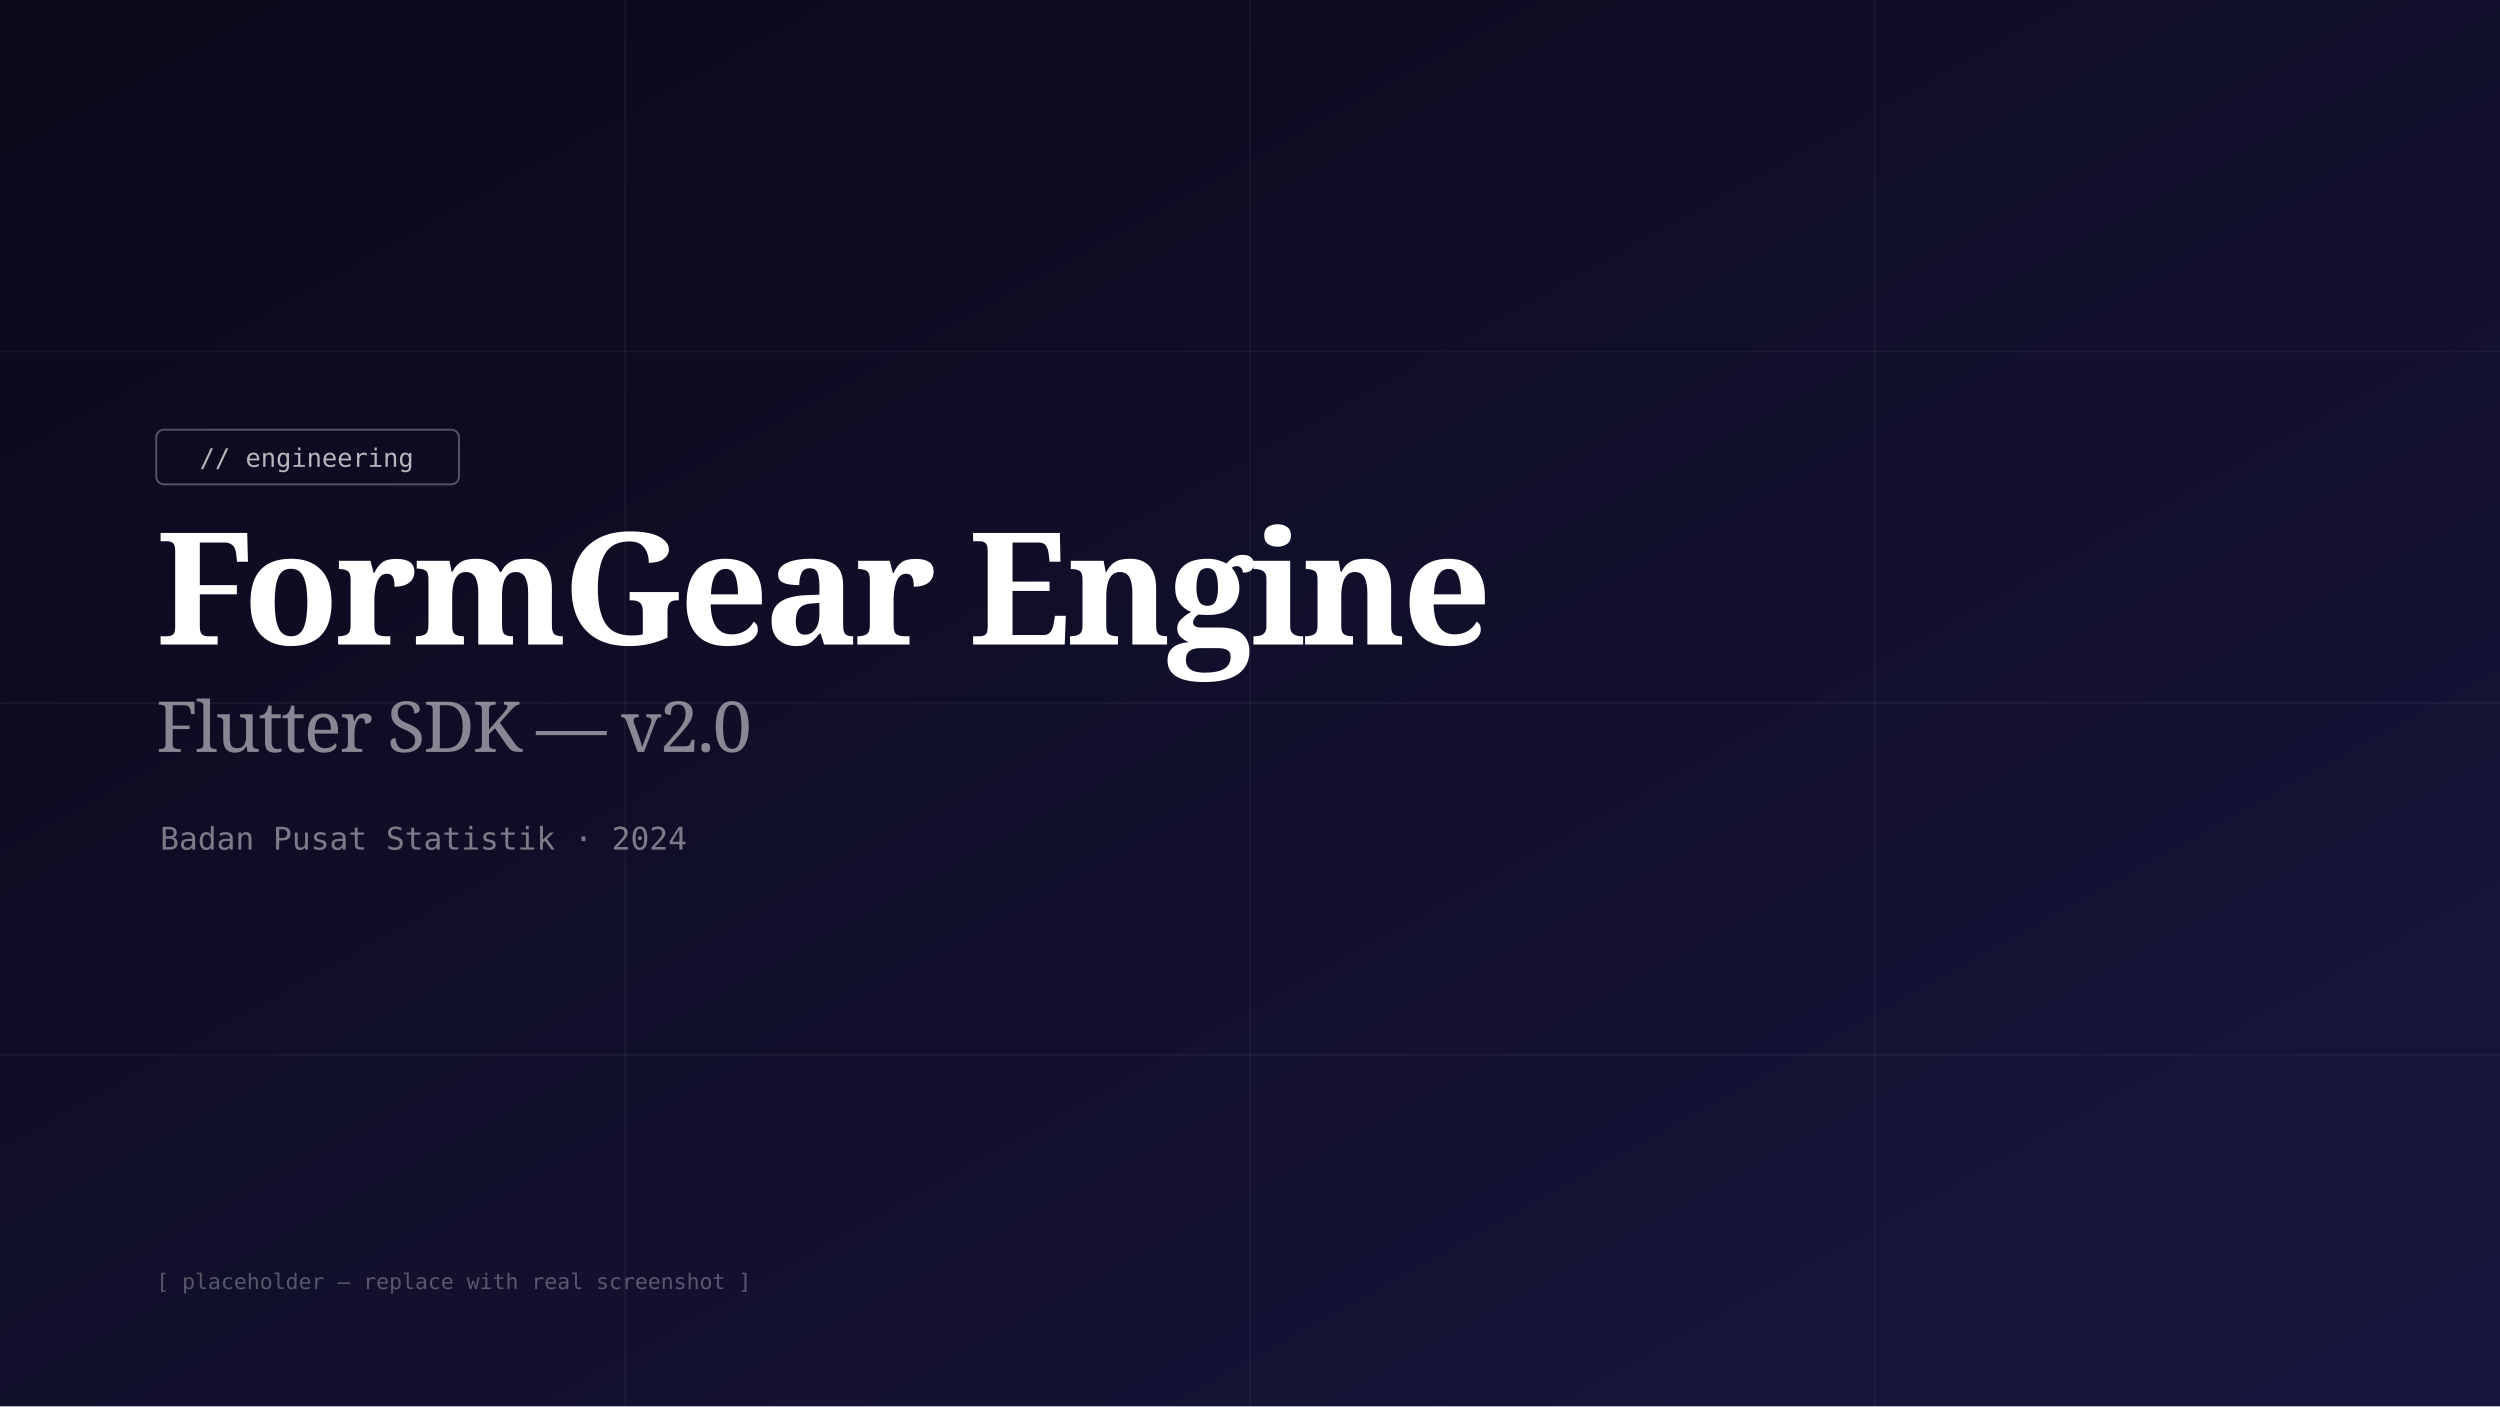
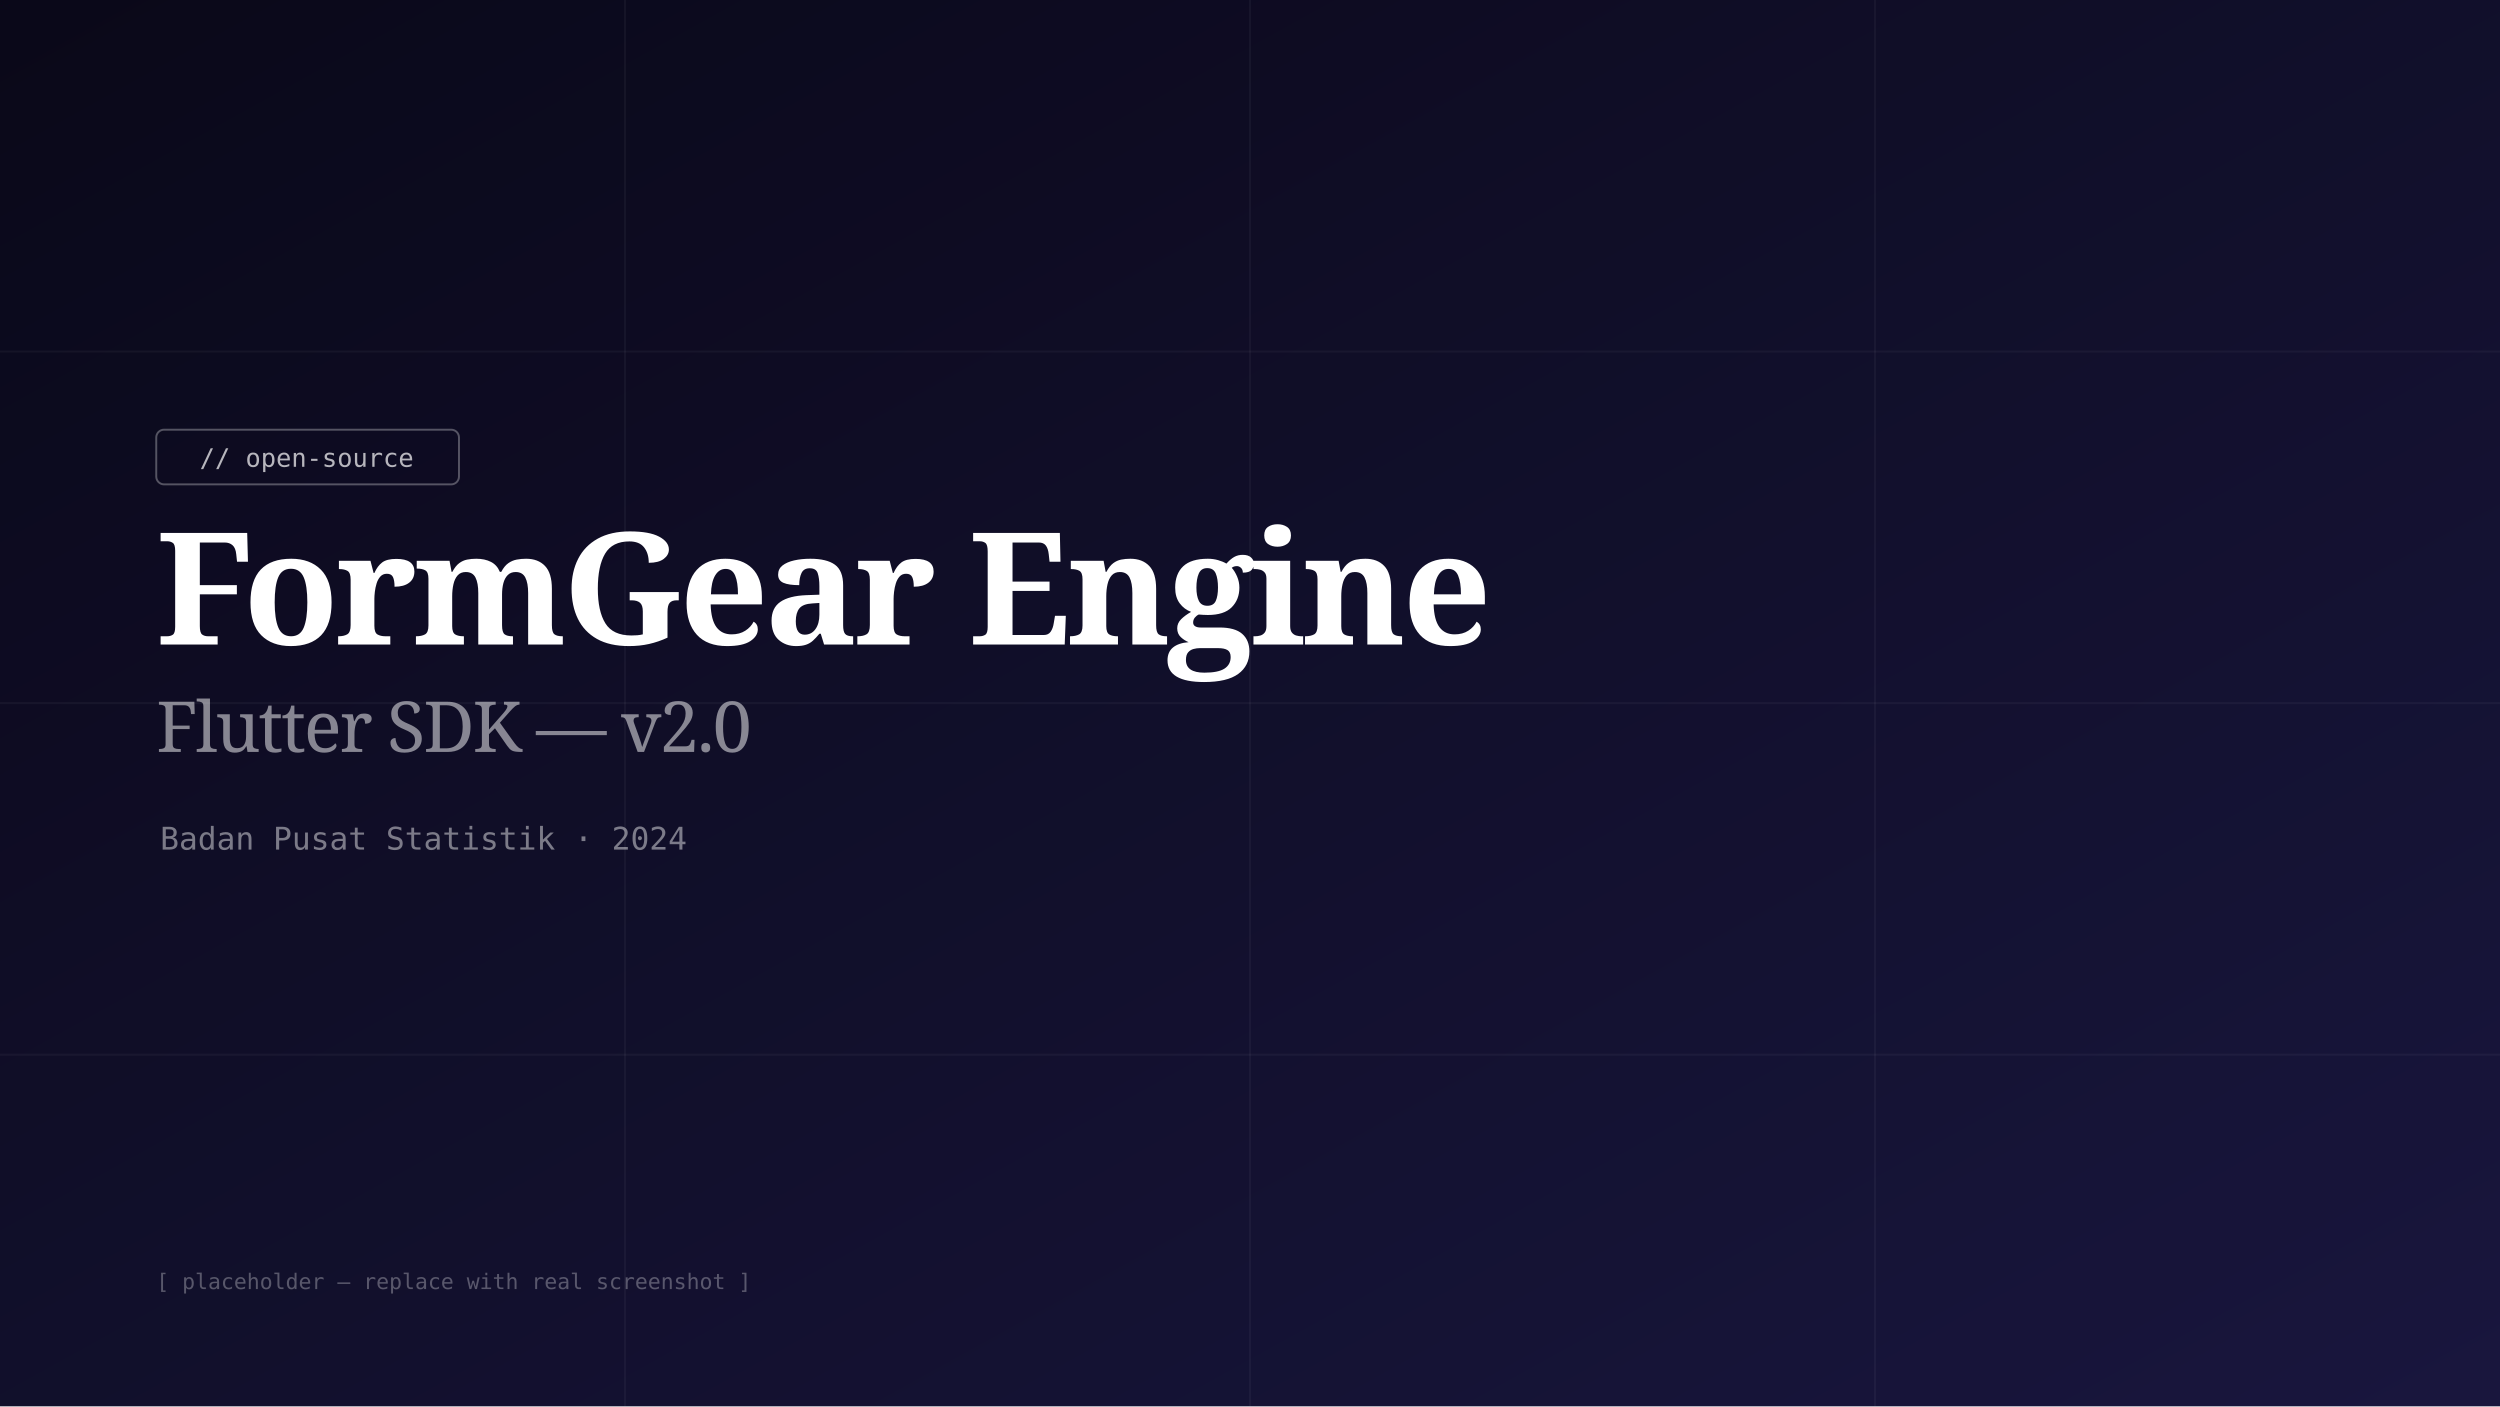
<svg xmlns="http://www.w3.org/2000/svg" viewBox="0 0 1280 720" width="1280" height="720">
  <defs>
    <linearGradient id="g" x1="0%" y1="0%" x2="100%" y2="100%">
      <stop offset="0%" style="stop-color:#0C0A1E;stop-opacity:1" />
      <stop offset="100%" style="stop-color:#1E1B4B;stop-opacity:1" />
    </linearGradient>
  </defs>
  <rect width="1280" height="720" fill="url(#g)" />
  <rect x="0" y="0" width="1280" height="720" fill="rgba(0,0,0,0.18)" />
  <line x1="0" y1="180" x2="1280" y2="180" stroke="rgba(255,255,255,0.04)" stroke-width="1" />
  <line x1="0" y1="360" x2="1280" y2="360" stroke="rgba(255,255,255,0.04)" stroke-width="1" />
  <line x1="0" y1="540" x2="1280" y2="540" stroke="rgba(255,255,255,0.04)" stroke-width="1" />
  <line x1="320" y1="0" x2="320" y2="720" stroke="rgba(255,255,255,0.04)" stroke-width="1" />
  <line x1="640" y1="0" x2="640" y2="720" stroke="rgba(255,255,255,0.04)" stroke-width="1" />
  <line x1="960" y1="0" x2="960" y2="720" stroke="rgba(255,255,255,0.04)" stroke-width="1" />
  <rect x="80" y="220" width="155" height="28" rx="4" fill="none" stroke="rgba(255,255,255,0.3)" stroke-width="1" />
-   <text x="157" y="239" font-family="monospace" font-size="13" fill="rgba(255,255,255,0.7)" text-anchor="middle">// engineering</text>
+   <text x="157" y="239" font-family="monospace" font-size="13" fill="rgba(255,255,255,0.7)" text-anchor="middle">// open-source</text>
  <text x="80" y="330" font-family="Georgia, serif" font-size="80" font-weight="700" fill="#FFFFFF" letter-spacing="-2">FormGear Engine</text>
  <text x="80" y="385" font-family="Georgia, serif" font-size="36" font-weight="400" fill="rgba(255,255,255,0.5)" letter-spacing="-1">Flutter SDK — v2.0</text>
  <text x="82" y="435" font-family="monospace" font-size="16" fill="rgba(255,255,255,0.45)">Badan Pusat Statistik · 2024</text>
  <text x="80" y="660" font-family="monospace" font-size="11" fill="rgba(255,255,255,0.3)">[ placeholder — replace with real screenshot ]</text>
</svg>
